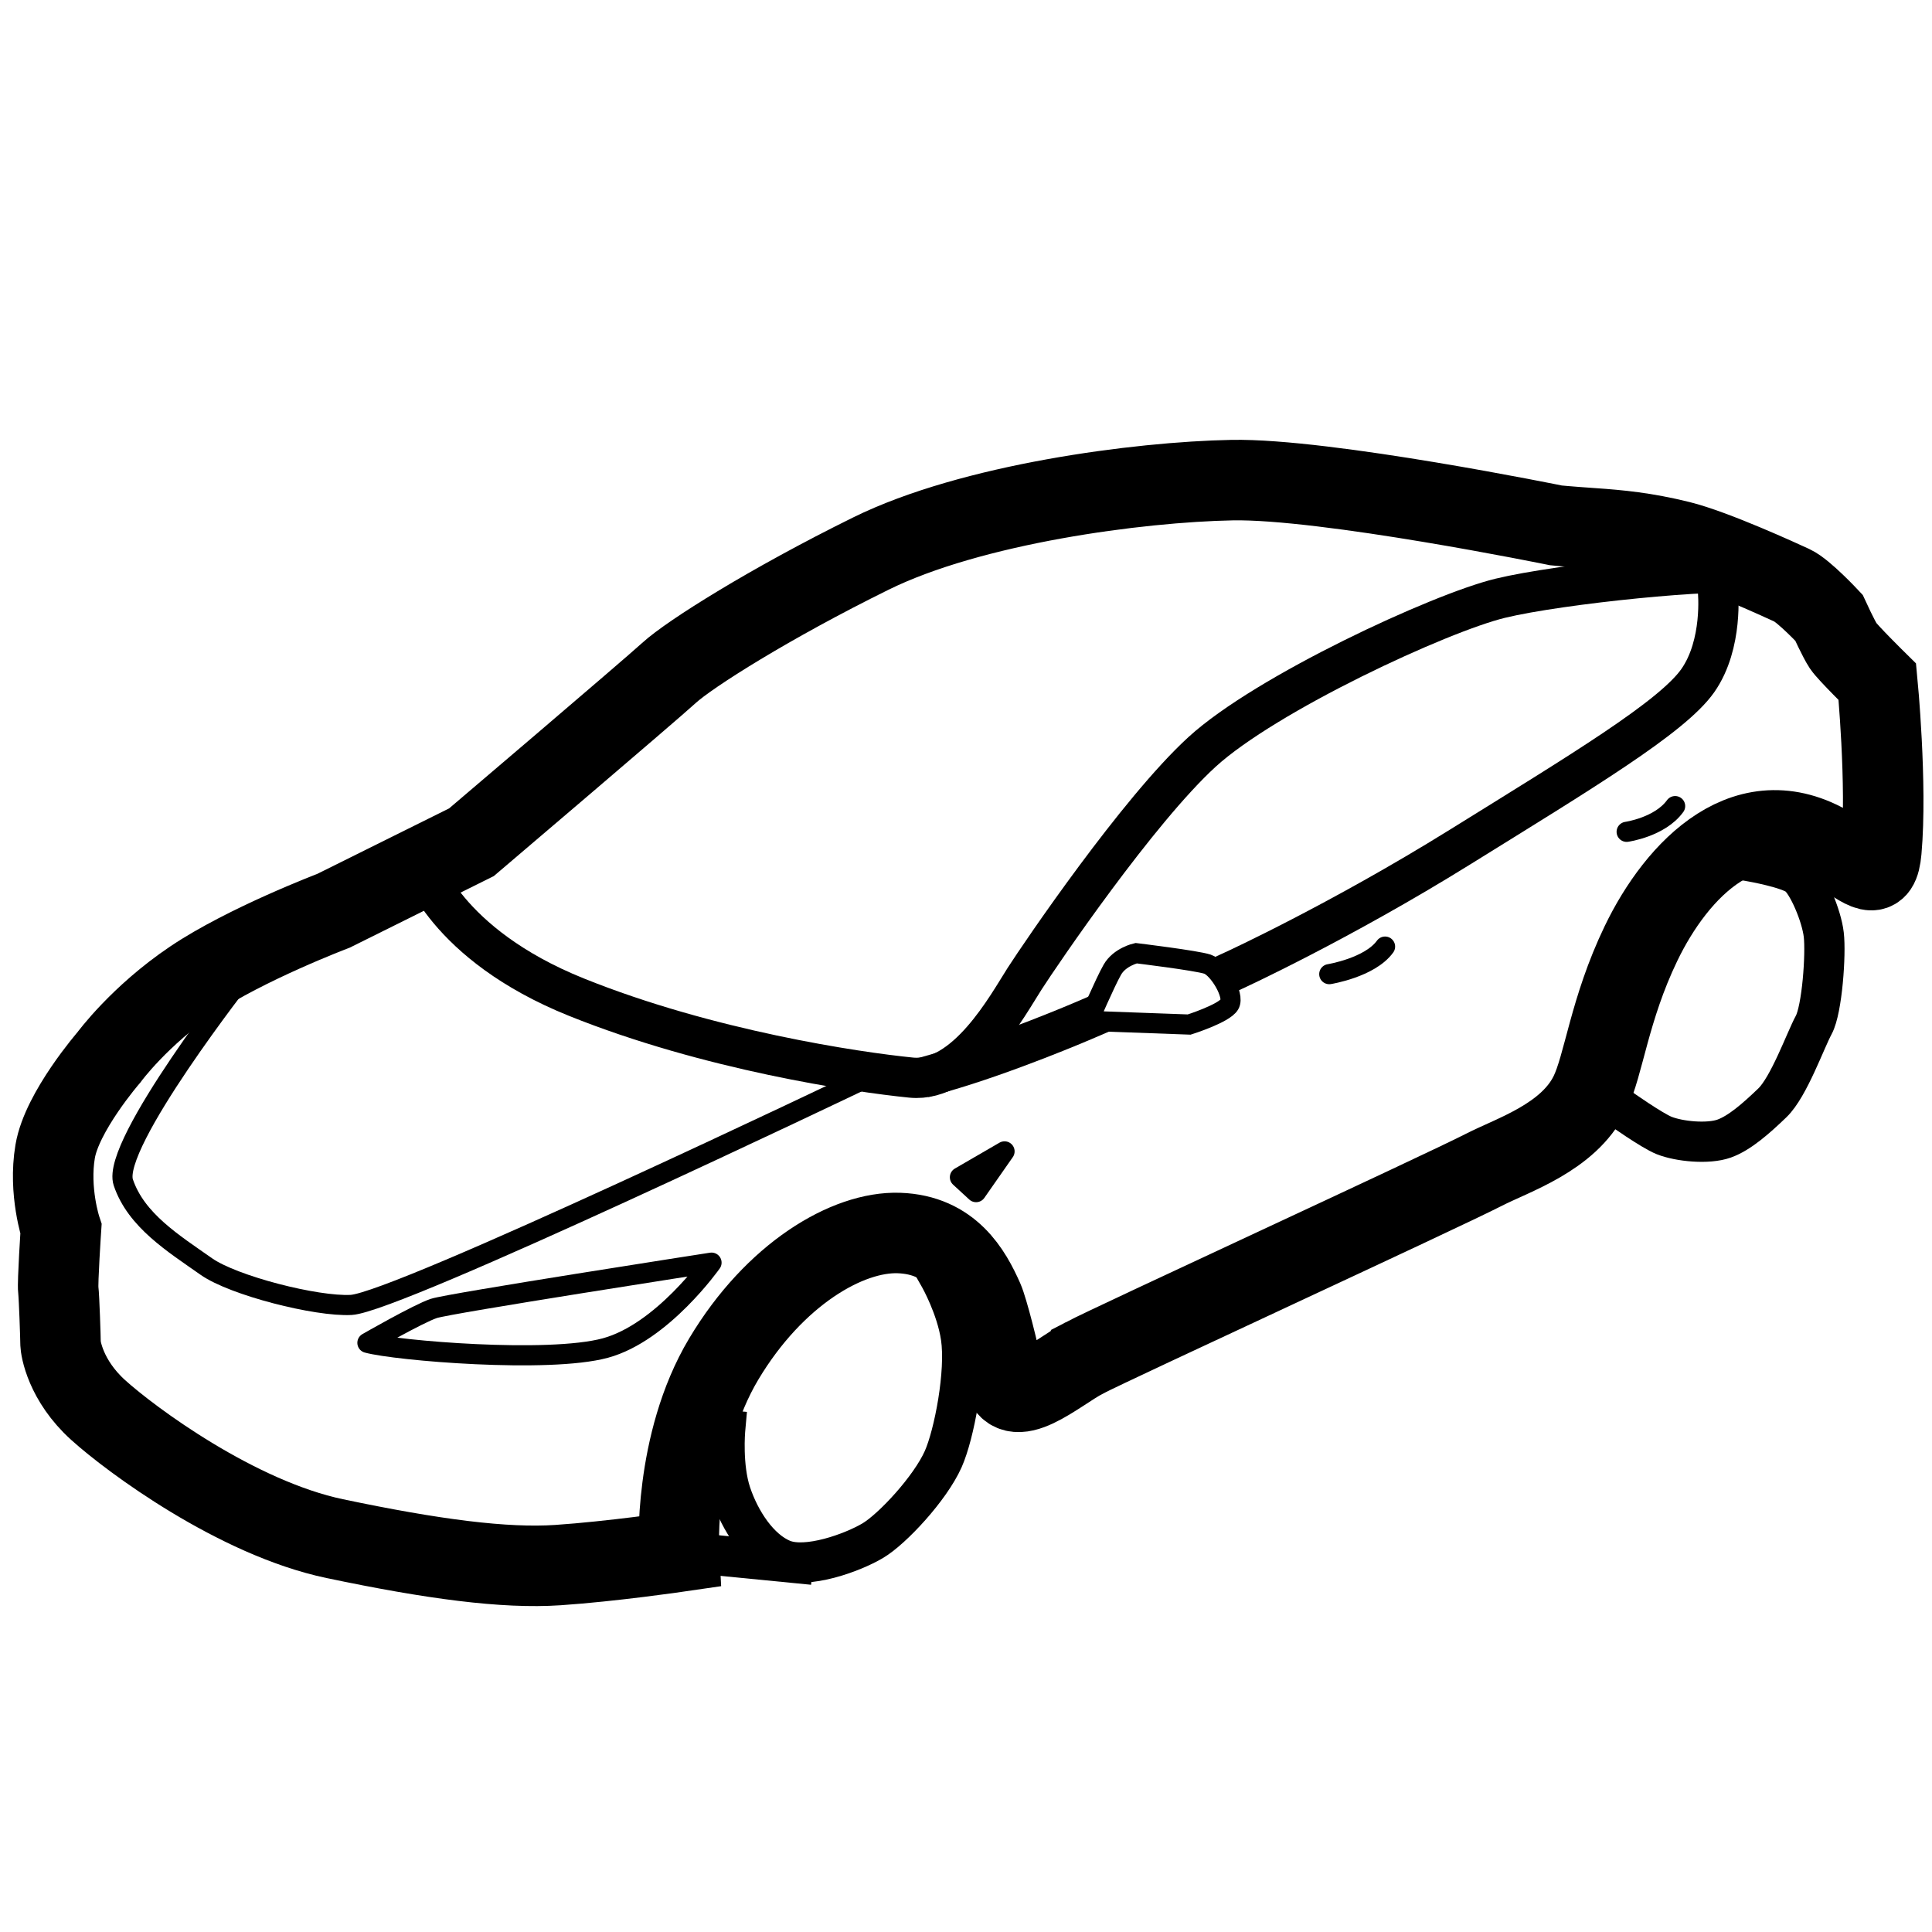
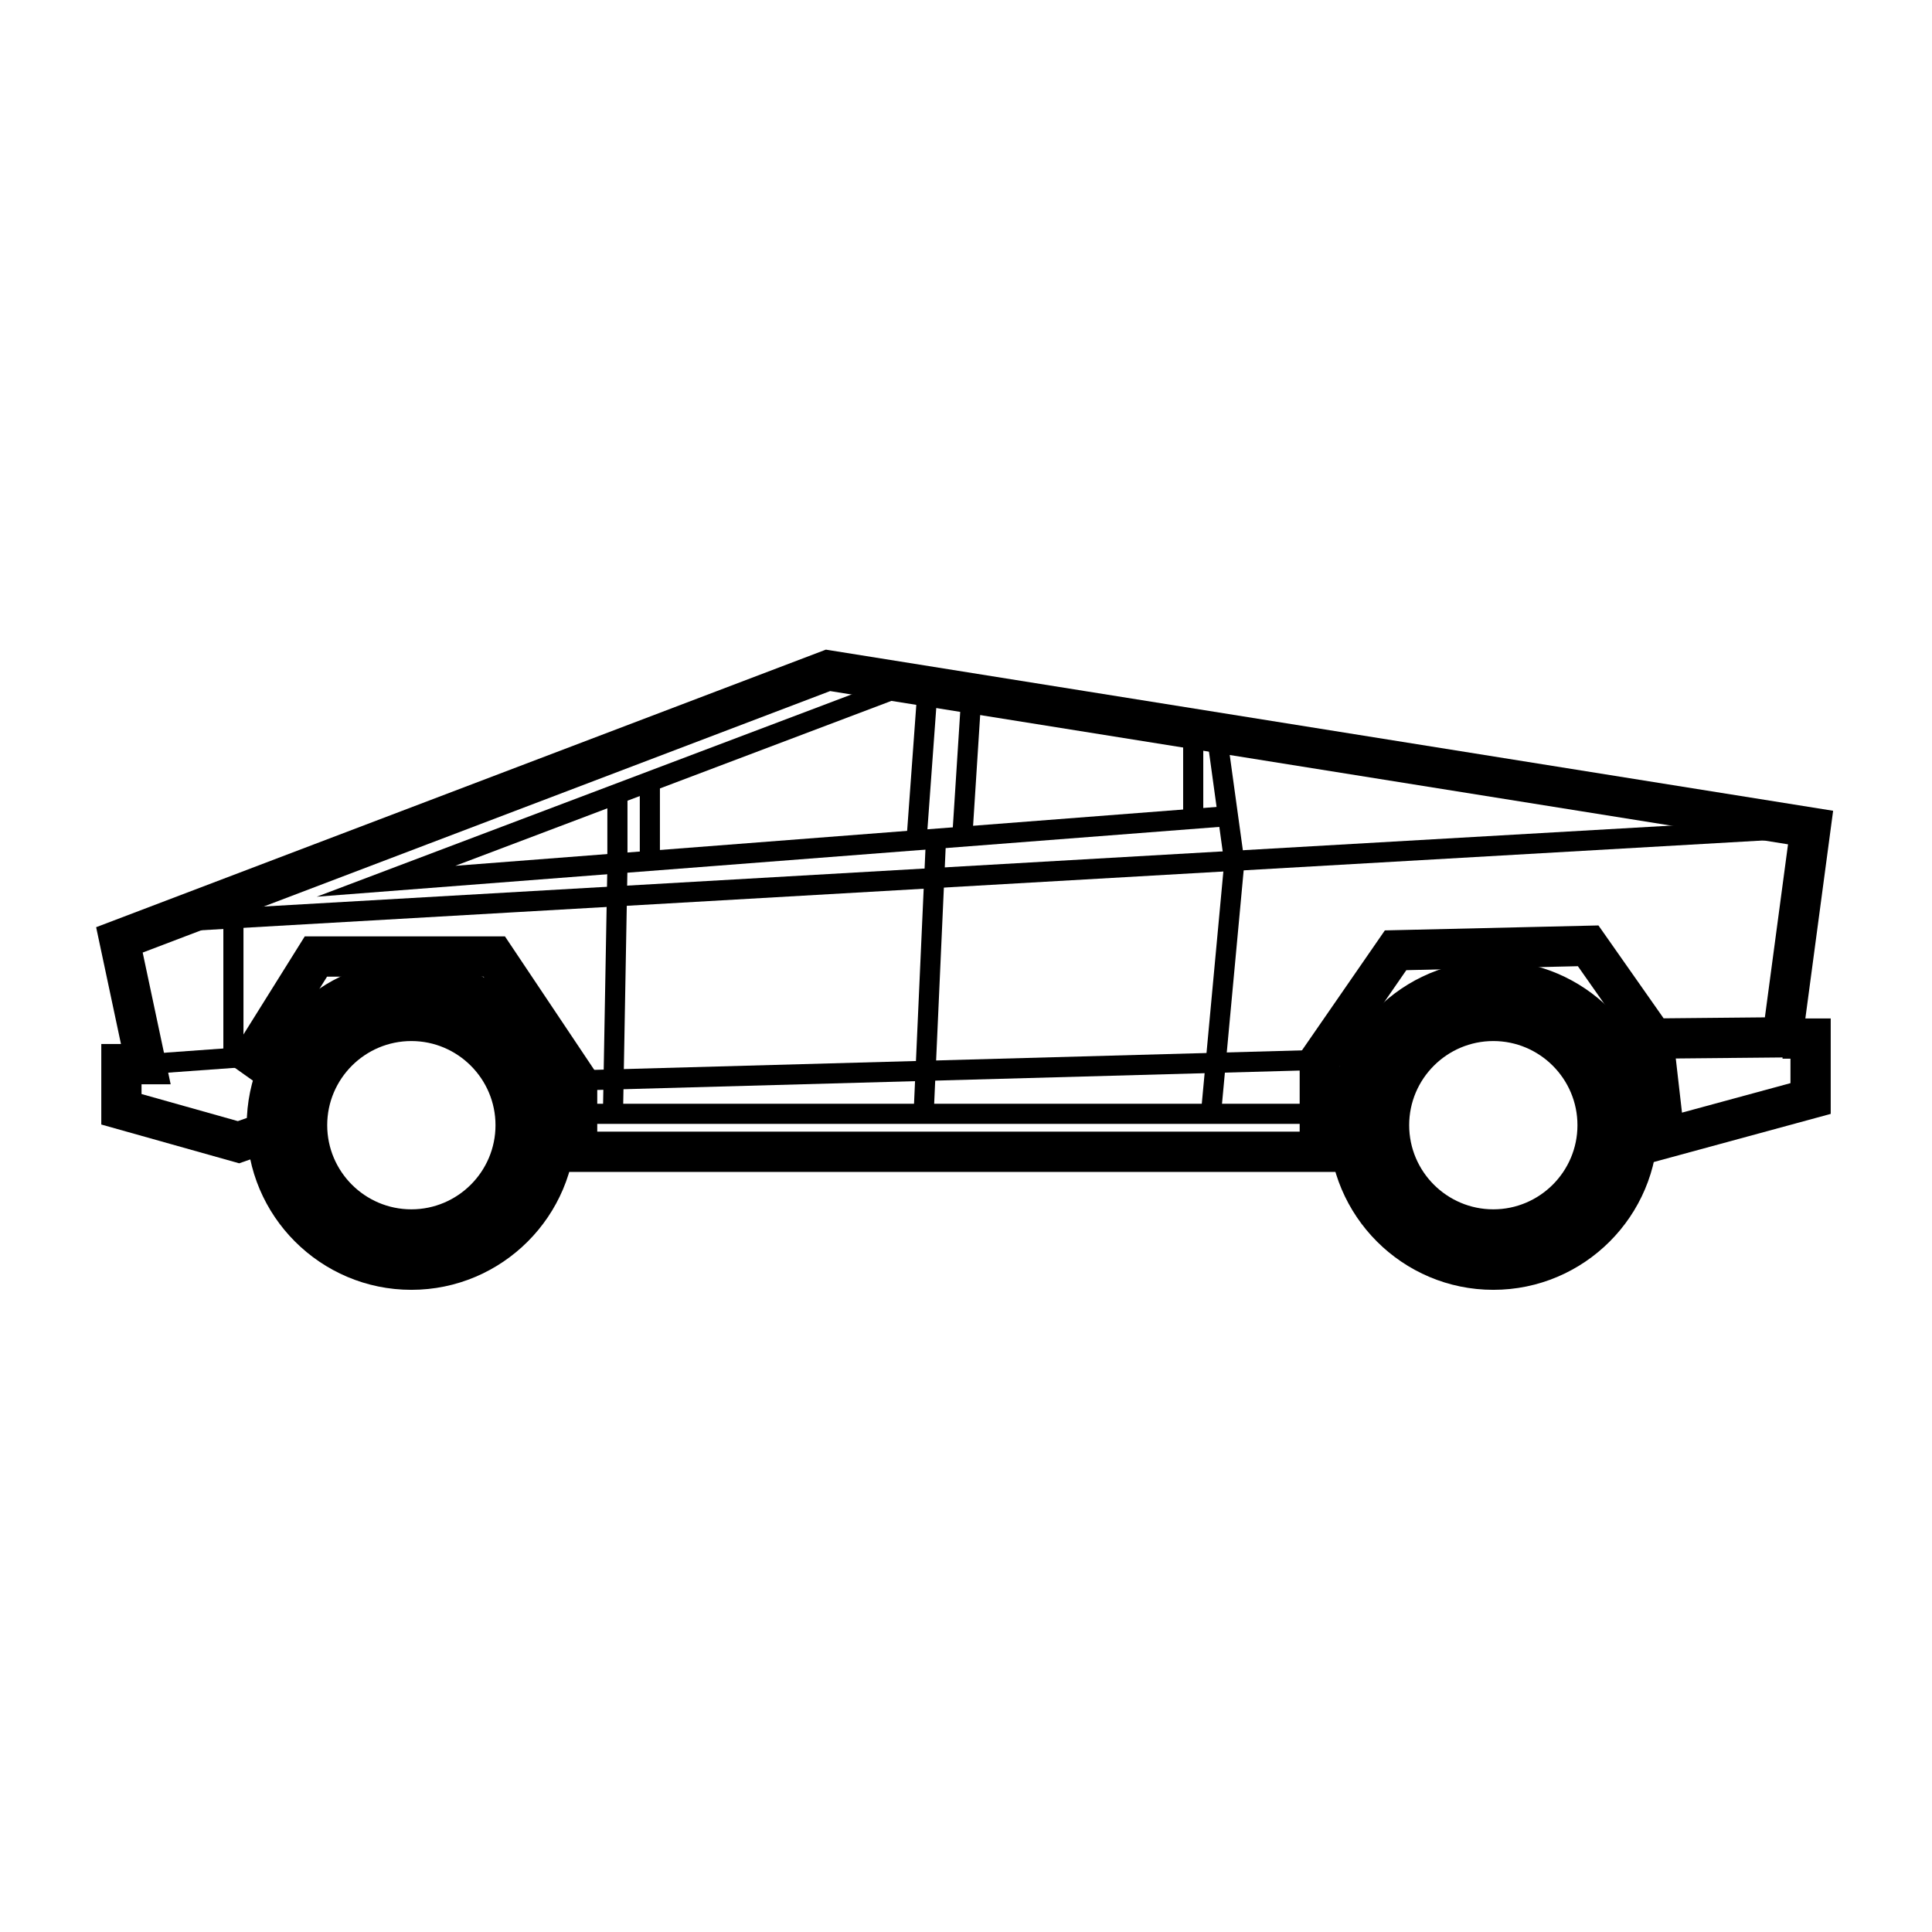
- <svg xmlns="http://www.w3.org/2000/svg" width="960" height="960" viewBox="0 0 960 960" version="1.1" id="svg1" xml:space="preserve">
-   <defs id="defs1" />
-   <g id="layer2">
-     <path style="opacity:1;fill:none;stroke:#000000;stroke-width:40;stroke-dasharray:none;stroke-opacity:1" d="m 538.683,674.802 c 14.474,-7.571 177.029,-82.429 198.632,-93.526 14.42,-7.407 41.922,-16.032 52.612,-37.725 7.013,-14.231 9.684,-41.925 25.459,-74.708 17.746,-36.878 53.323,-74.645 96.77,-46.354 15.176,9.882 21.275,15.994 22.677,0.239 2.928,-32.909 -2.004,-83.951 -2.004,-83.951 0,0 -14.697,-14.474 -16.924,-17.814 -2.227,-3.34 -7.126,-14.029 -7.126,-14.029 0,0 -12.47,-13.361 -18.26,-16.033 -5.79,-2.672 -38.747,-17.815 -55.893,-22.045 -17.146,-4.231 -30.071,-5.445 -42.986,-6.336 -12.916,-0.891 -18.474,-1.458 -18.474,-1.458 0,0 -114.458,-23.382 -160.999,-22.491 -46.54,0.891 -129.378,11.802 -179.481,36.52 -50.103,24.718 -89.963,49.881 -100.207,59.233 -10.243,9.353 -98.202,84.174 -98.202,84.174 l -68.586,34.07 c 0,0 -43.423,16.478 -69.922,34.293 -26.499,17.815 -41.641,38.524 -41.641,38.524 0,0 -23.382,26.944 -26.722,46.763 -3.34,19.819 2.895,38.524 2.895,38.524 0,0 -1.781,26.722 -1.336,30.285 0.445,3.563 1.113,24.05 1.113,26.499 0,2.45 2.449,18.483 18.705,33.18 16.256,14.697 68.809,53.666 117.576,63.91 48.767,10.243 84.396,14.92 110.895,13.138 26.499,-1.781 60.124,-6.68 60.124,-6.68 0,0 -2.895,-53.666 22.268,-95.753 25.163,-42.087 61.46,-63.464 87.068,-62.573 25.608,0.891 35.833,19.226 41.919,32.994 2.134,4.828 7.94,27.214 9.722,37.727 3.366,19.861 27.157,-1.69 40.326,-8.593 z" id="path1" />
-     <path style="opacity:1;fill:none;stroke:#000000;stroke-width:20;stroke-linecap:round;stroke-dasharray:none;stroke-opacity:1" d="m 209.091,429.091 c 0,0 11.818,40 77.273,66.364 65.455,26.364 139.091,37.273 166.364,40 27.273,2.727 48.182,-36.364 56.364,-49.091 8.182,-12.727 56.364,-83.636 88.182,-112.727 31.818,-29.091 118.182,-69.091 148.182,-76.364 30,-7.273 108.117,-15.051 125.39,-12.324" id="path2" />
-     <path style="opacity:1;fill:none;stroke:#000000;stroke-width:10;stroke-linecap:round;stroke-dasharray:none;stroke-opacity:1" d="m 540.909,507.273 50,1.818 c 0,0 17.273,-5.455 20,-10 2.727,-4.545 -5.455,-18.182 -10.909,-20 -5.455,-1.818 -35.455,-5.455 -35.455,-5.455 0,0 -8.182,1.818 -11.818,8.182 -3.636,6.364 -11.818,25.455 -11.818,25.455 z" id="path3" />
-     <path style="opacity:1;fill:none;stroke:#000000;stroke-width:20;stroke-linecap:square;stroke-dasharray:none;stroke-opacity:1" d="M 468.182,532.727 C 500,523.636 538.117,507.273 538.117,507.273" id="path4" />
-     <path style="opacity:1;fill:none;stroke:#000000;stroke-width:20;stroke-linecap:square;stroke-dasharray:none;stroke-opacity:1" d="m 613.123,482.195 c 0,0 52.332,-24.013 112.332,-61.286 60,-37.273 105.455,-64.545 118.182,-82.727 12.727,-18.182 10,-44.545 10,-44.545" id="path5" />
-     <path style="opacity:1;fill:none;stroke:#000000;stroke-width:10;stroke-linecap:round;stroke-linejoin:round;stroke-dasharray:none;stroke-opacity:1" d="m 182.562,667.252 c 0,0 25.272,-14.519 32.986,-17.09 7.714,-2.571 138.006,-22.765 138.006,-22.765 0,0 -24.427,34.713 -52.712,42.426 -28.284,7.714 -104.138,1.286 -118.28,-2.571 z" id="path6" />
-     <path style="opacity:1;fill:none;stroke:#000000;stroke-width:10;stroke-linecap:round;stroke-linejoin:miter;stroke-dasharray:none;stroke-opacity:1" d="m 660.502,484.047 c 0,0 20.176,-3.246 27.729,-13.692" id="path7" />
-     <path style="fill:none;stroke:#000000;stroke-width:10;stroke-linecap:round;stroke-linejoin:miter;stroke-dasharray:none;stroke-opacity:1" d="m 808.273,413.329 c 0,0 16.539,-2.337 24.093,-12.783" id="path7-3" />
-     <path style="opacity:1;fill:none;stroke:#000000;stroke-width:10;stroke-linecap:round;stroke-linejoin:round;stroke-dasharray:none;stroke-opacity:1" d="m 499.153,572.114 -22.177,12.856 8.035,7.392 z" id="path8" />
-     <path style="opacity:1;fill:none;stroke:#000000;stroke-width:20;stroke-linecap:square;stroke-linejoin:round;stroke-dasharray:none;stroke-opacity:1" d="m 870.384,428.121 c 0,0 18.32,3.214 23.142,7.071 4.821,3.857 11.571,19.606 12.696,29.249 1.125,9.642 -0.804,37.123 -4.982,44.837 -4.178,7.714 -12.374,30.856 -20.57,38.73 -8.196,7.875 -16.371,15.047 -23.989,17.76 -7.944,2.83 -22.23,1.458 -29.794,-1.552 -6.04,-2.403 -21.909,-13.637 -21.909,-13.637" id="path11" />
-     <path style="opacity:1;fill:none;stroke:#000000;stroke-width:20;stroke-linecap:square;stroke-linejoin:round;stroke-dasharray:none;stroke-opacity:1" d="m 360.303,710.642 c 0,0 -1.607,17.999 2.893,31.498 4.5,13.499 13.821,27.963 25.713,32.784 12.063,4.89 34.717,-3.442 44.676,-9.321 9.829,-5.802 28.672,-26.103 35.112,-40.618 5.415,-12.204 11.366,-43.163 8.798,-60.495 -2.221,-14.988 -10.561,-29.683 -10.561,-29.683" id="path13" />
-     <path style="opacity:1;fill:none;stroke:#000000;stroke-width:20;stroke-linecap:square;stroke-linejoin:round;stroke-dasharray:none;stroke-opacity:1" d="m 394.051,776.532 -49.176,-4.821" id="path14" />
-     <path style="display:inline;opacity:1;fill:none;stroke:#000000;stroke-width:10;stroke-linecap:round;stroke-linejoin:round;stroke-dasharray:none;stroke-opacity:1" d="m 122.137,483.404 c 0,0 -67.187,85.423 -60.867,104.138 6.364,18.844 24.819,30.246 41.283,41.816 13.454,9.454 54.656,19.963 71.918,19.051 22.867,-1.209 252.364,-111.007 252.364,-111.007" id="path9" />
-   </g>
+ <svg xmlns="http://www.w3.org/2000/svg" id="Layer_1" data-name="Layer 1" viewBox="0 0 960 960">
+   <path d="M204.4,640.91c-45.11,0-81.81-36.7-81.81-81.81s36.7-81.81,81.81-81.81,81.81,36.7,81.81,81.81-36.7,81.81-81.81,81.81ZM204.4,517.29c-23.05,0-41.81,18.76-41.81,41.81s18.76,41.81,41.81,41.81,41.81-18.76,41.81-41.81-18.76-41.81-41.81-41.81Z" />
+   <path d="M742.02,640.91c-45.11,0-81.81-36.7-81.81-81.81s36.7-81.81,81.81-81.81,81.81,36.7,81.81,81.81-36.7,81.81-81.81,81.81ZM742.02,517.29c-23.05,0-41.81,18.76-41.81,41.81s18.76,41.81,41.81,41.81,41.81-18.76,41.81-41.81-18.76-41.81-41.81-41.81Z" />
+   <polygon points="665.8 582.31 276.77 582.31 276.77 539.91 240.23 485.29 162.51 485.29 139.44 522.21 151.69 530.91 140.12 547.22 112.48 527.61 151.43 465.29 250.91 465.29 296.77 533.83 296.77 562.31 645.8 562.31 645.8 523.56 688.13 462.31 794.26 459.85 826.65 506 876.96 505.52 888.46 419.54 412.49 343.39 70.9 473.32 84.8 538.77 70.33 538.77 70.33 543.62 118.18 557.08 139.27 549.66 145.9 568.53 118.85 578.04 50.33 558.77 50.33 518.77 60.11 518.77 47.77 460.72 410.37 322.8 413.01 323.22 910.87 402.87 894.49 525.36 816.33 526.1 784.04 480.1 698.79 482.07 665.8 529.8 665.8 582.31" />
+   <polygon points="818.55 578.27 811.55 517.19 831.42 514.91 835.77 552.86 889.67 538.21 889.67 526.05 885.73 526.05 885.73 506.05 909.67 506.05 909.67 553.49 818.55 578.27" />
+   <rect x="81.68" y="429.74" width="818.66" height="10" transform="translate(-24.15 28.91) rotate(-3.29)" />
+   <polygon points="606.7 553.91 596.74 552.99 608.3 428.51 600.01 368.27 609.91 366.91 618.37 428.29 618.31 428.86 606.7 553.91" />
+   <rect x="286.77" y="548.45" width="369.03" height="10" />
+   <rect x="394.37" y="480.92" width="135.2" height="10" transform="translate(-44.16 925.65) rotate(-87.43)" />
+   <rect x="244.32" y="487.09" width="122.74" height="10" transform="translate(-191.82 788.89) rotate(-88.97)" />
+   <polygon points="157.38 445.57 439.87 338.74 443.41 348.09 226.26 430.21 609.8 400.55 610.57 410.52 157.38 445.57" />
+   <rect x="421.94" y="377.19" width="72.12" height="10" transform="translate(43.59 811.25) rotate(-85.84)" />
+   <rect x="446.8" y="377.87" width="66.98" height="10" transform="translate(67.52 837.73) rotate(-86.34)" />
+   <rect x="587.9" y="365.8" width="10" height="41.14" />
+   <rect x="317.91" y="388.72" width="10" height="40.23" />
+   <rect x="301.79" y="394.87" width="10" height="35.86" />
+   <rect x="286.7" y="526.78" width="369.17" height="10" transform="translate(-14.47 13.18) rotate(-1.58)" />
+   <rect x="72.39" y="521.84" width="53.64" height="10" transform="translate(-37.71 8.52) rotate(-4.13)" />
+   <rect x="110.98" y="458.26" width="10" height="66.65" />
</svg>
